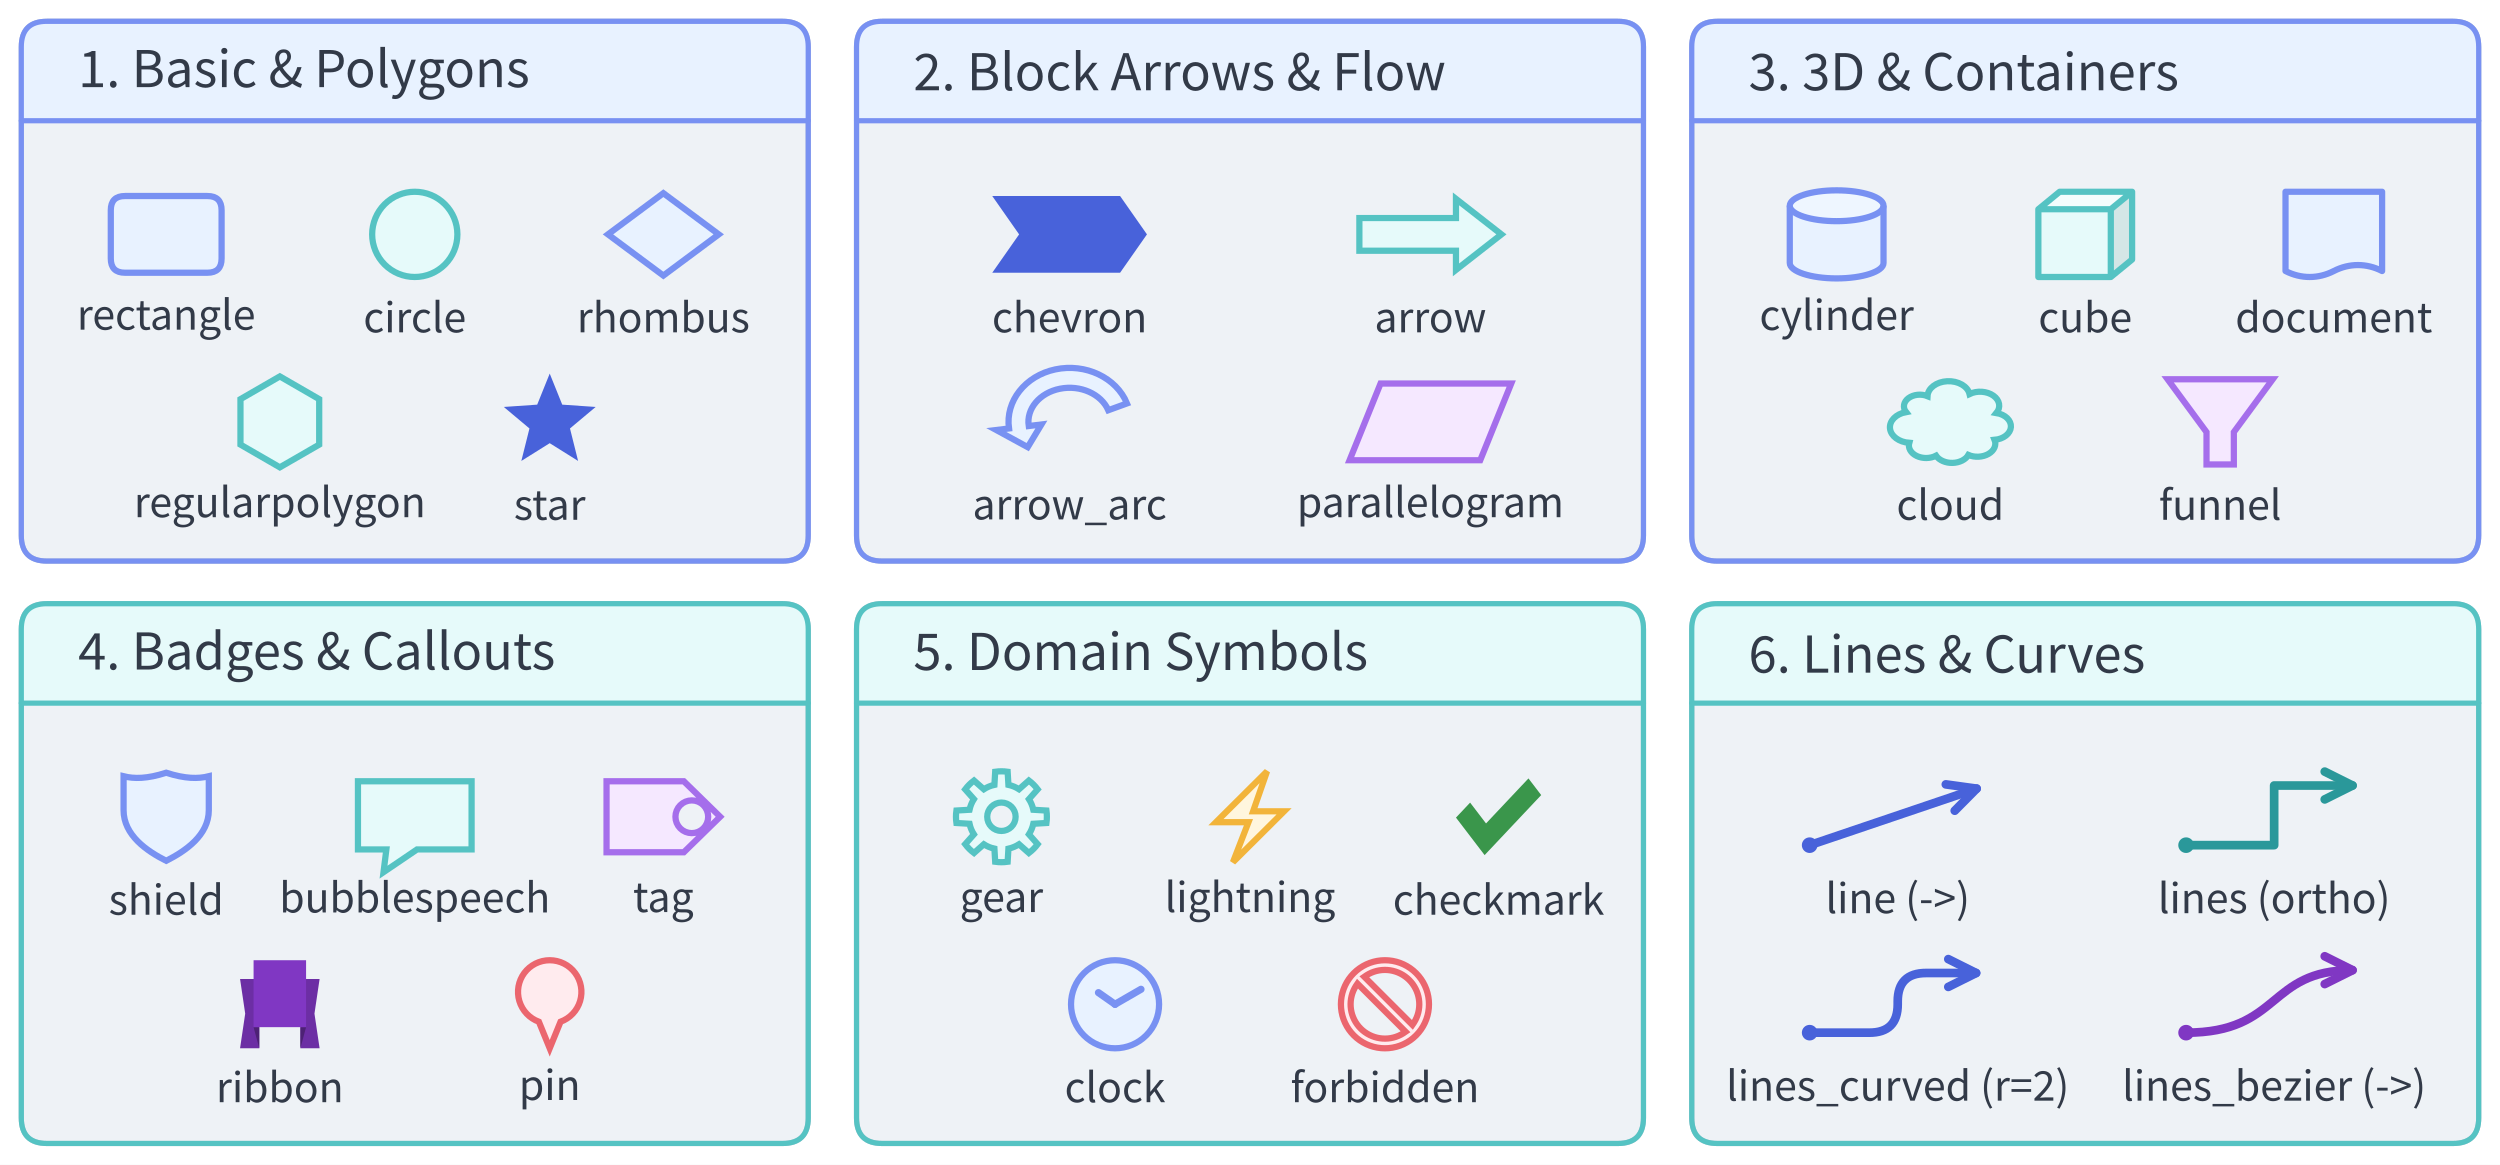
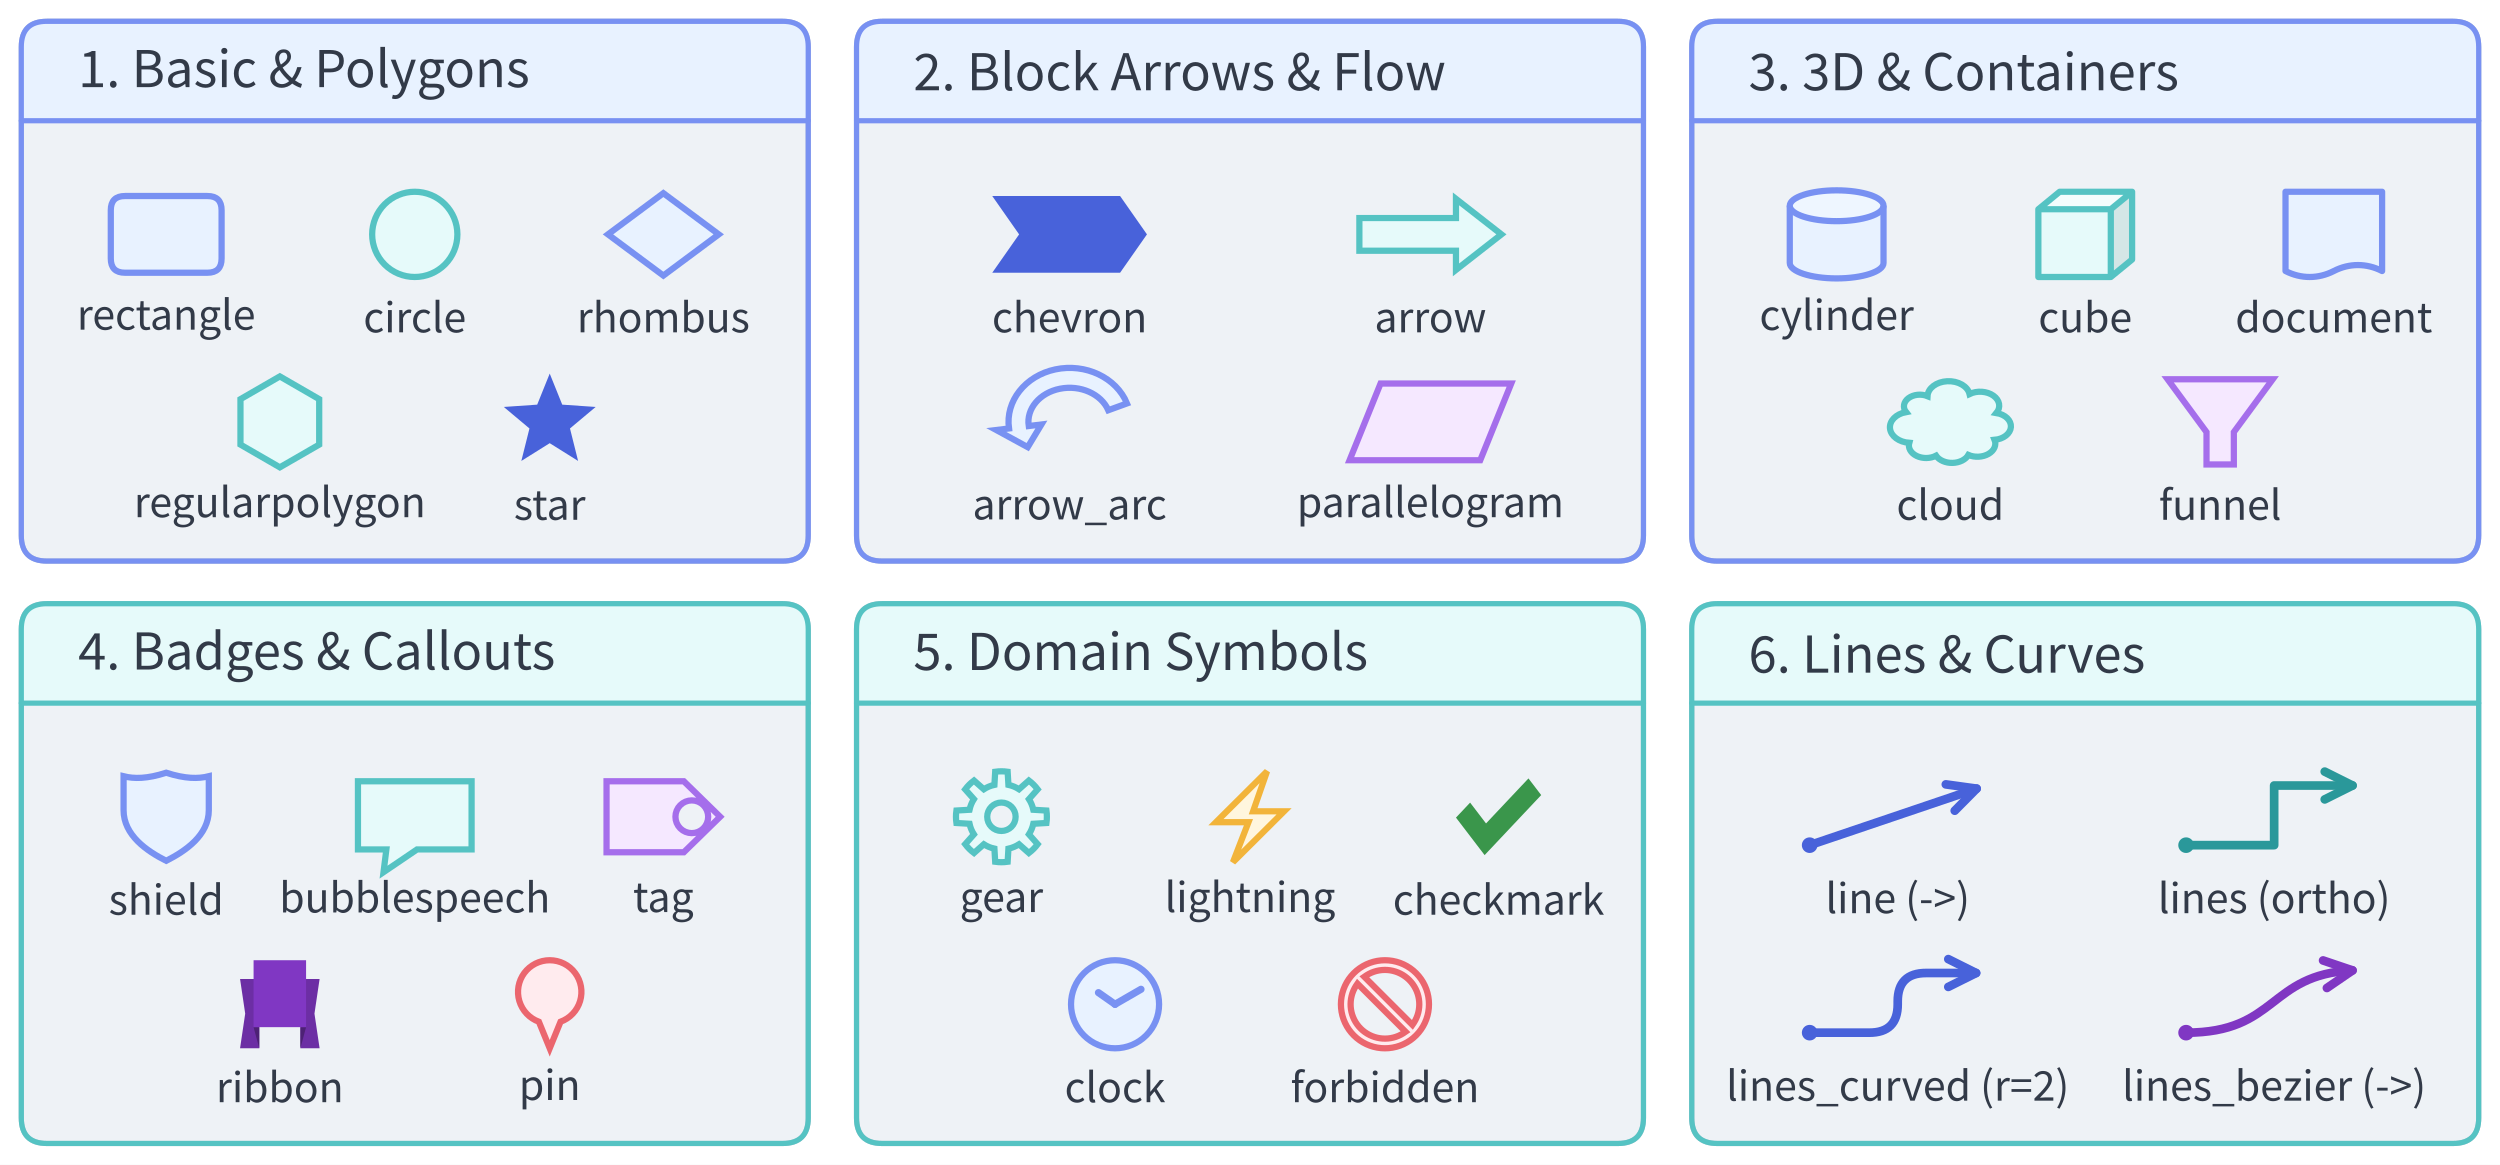
<svg xmlns="http://www.w3.org/2000/svg" width="720pt" height="335.455pt" viewBox="0 0 720 335.455" version="1.1">
  <defs>
    <style type="text/css">*{stroke-linejoin: round; stroke-linecap: butt}</style>
  </defs>
  <g id="figure_1">
    <g id="patch_1">
      <path d="M 0 335.455  L 720 335.455  L 720 0  L 0 0  z " style="fill: #ffffff" />
    </g>
    <g id="axes_1">
      <g id="patch_2">
        <path d="M 119.455 161.591  L 13.5 161.591  Q 6.136 161.591 6.136 154.227  L 6.136 13.5  Q 6.136 6.136 13.5 6.136  L 225.409 6.136  Q 232.773 6.136 232.773 13.5  L 232.773 154.227  Q 232.773 161.591 225.409 161.591  z " clip-path="url(#pbd3262d396)" style="fill: #eef2f6; stroke: #bac4d2; stroke-width: 1.5; stroke-linejoin: miter" />
      </g>
      <g id="patch_3">
        <path d="M 119.455 34.773  L 6.136 34.773  L 6.136 13.5  Q 6.136 6.136 13.5 6.136  L 225.409 6.136  Q 232.773 6.136 232.773 13.5  L 232.773 34.773  z " clip-path="url(#pbd3262d396)" style="fill: #e8f2ff" />
      </g>
      <g id="patch_4">
        <path d="M 6.136 34.773  L 232.773 34.773  " clip-path="url(#pbd3262d396)" style="fill: none; stroke: #7891f2; stroke-width: 1.5; stroke-linecap: round" />
      </g>
      <g id="patch_5">
        <path d="M 119.455 161.591  L 13.5 161.591  Q 6.136 161.591 6.136 154.227  L 6.136 13.5  Q 6.136 6.136 13.5 6.136  L 225.409 6.136  Q 232.773 6.136 232.773 13.5  L 232.773 154.227  Q 232.773 161.591 225.409 161.591  L 119.455 161.591  z " clip-path="url(#pbd3262d396)" style="fill: none; stroke: #7891f2; stroke-width: 1.5; stroke-linejoin: miter" />
      </g>
      <g id="text_1">
        <g clip-path="url(#pbd3262d396)">
          <text style="font-size: 14.6px; font-family: 'drawlib-cjk-japanese-noto-sans-bold', 'Noto Sans CJK JP'; text-anchor: start; fill: #323a48" x="22.5" y="25.105" transform="rotate(-0 22.5 25.10487)">1. Basic &amp; Polygons</text>
        </g>
      </g>
      <g id="patch_6">
        <path d="M 360 161.591  L 254.045 161.591  Q 246.682 161.591 246.682 154.227  L 246.682 13.5  Q 246.682 6.136 254.045 6.136  L 465.955 6.136  Q 473.318 6.136 473.318 13.5  L 473.318 154.227  Q 473.318 161.591 465.955 161.591  z " clip-path="url(#pbd3262d396)" style="fill: #eef2f6; stroke: #bac4d2; stroke-width: 1.5; stroke-linejoin: miter" />
      </g>
      <g id="patch_7">
        <path d="M 360 34.773  L 246.682 34.773  L 246.682 13.5  Q 246.682 6.136 254.045 6.136  L 465.955 6.136  Q 473.318 6.136 473.318 13.5  L 473.318 34.773  z " clip-path="url(#pbd3262d396)" style="fill: #e8f2ff" />
      </g>
      <g id="patch_8">
        <path d="M 246.682 34.773  L 473.318 34.773  " clip-path="url(#pbd3262d396)" style="fill: none; stroke: #7891f2; stroke-width: 1.5; stroke-linecap: round" />
      </g>
      <g id="patch_9">
        <path d="M 360 161.591  L 254.045 161.591  Q 246.682 161.591 246.682 154.227  L 246.682 13.5  Q 246.682 6.136 254.045 6.136  L 465.955 6.136  Q 473.318 6.136 473.318 13.5  L 473.318 154.227  Q 473.318 161.591 465.955 161.591  L 360 161.591  z " clip-path="url(#pbd3262d396)" style="fill: none; stroke: #7891f2; stroke-width: 1.5; stroke-linejoin: miter" />
      </g>
      <g id="text_2">
        <g clip-path="url(#pbd3262d396)">
          <text style="font-size: 14.6px; font-family: 'drawlib-cjk-japanese-noto-sans-bold', 'Noto Sans CJK JP'; text-anchor: start; fill: #323a48" x="263.045" y="26.003" transform="rotate(-0 263.0455 26.00255)">2. Block Arrows &amp; Flow</text>
        </g>
      </g>
      <g id="patch_10">
        <path d="M 600.545 161.591  L 494.591 161.591  Q 487.227 161.591 487.227 154.227  L 487.227 13.5  Q 487.227 6.136 494.591 6.136  L 706.5 6.136  Q 713.864 6.136 713.864 13.5  L 713.864 154.227  Q 713.864 161.591 706.5 161.591  z " clip-path="url(#pbd3262d396)" style="fill: #eef2f6; stroke: #bac4d2; stroke-width: 1.5; stroke-linejoin: miter" />
      </g>
      <g id="patch_11">
        <path d="M 600.545 34.773  L 487.227 34.773  L 487.227 13.5  Q 487.227 6.136 494.591 6.136  L 706.5 6.136  Q 713.864 6.136 713.864 13.5  L 713.864 34.773  z " clip-path="url(#pbd3262d396)" style="fill: #e8f2ff" />
      </g>
      <g id="patch_12">
        <path d="M 487.227 34.773  L 713.864 34.773  " clip-path="url(#pbd3262d396)" style="fill: none; stroke: #7891f2; stroke-width: 1.5; stroke-linecap: round" />
      </g>
      <g id="patch_13">
        <path d="M 600.545 161.591  L 494.591 161.591  Q 487.227 161.591 487.227 154.227  L 487.227 13.5  Q 487.227 6.136 494.591 6.136  L 706.5 6.136  Q 713.864 6.136 713.864 13.5  L 713.864 154.227  Q 713.864 161.591 706.5 161.591  L 600.545 161.591  z " clip-path="url(#pbd3262d396)" style="fill: none; stroke: #7891f2; stroke-width: 1.5; stroke-linejoin: miter" />
      </g>
      <g id="text_3">
        <g clip-path="url(#pbd3262d396)">
          <text style="font-size: 14.6px; font-family: 'drawlib-cjk-japanese-noto-sans-bold', 'Noto Sans CJK JP'; text-anchor: start; fill: #323a48" x="503.591" y="26.003" transform="rotate(-0 503.5909 26.00255)">3. 3D &amp; Containers</text>
        </g>
      </g>
      <g id="patch_14">
        <path d="M 119.455 329.318  L 13.5 329.318  Q 6.136 329.318 6.136 321.955  L 6.136 181.227  Q 6.136 173.864 13.5 173.864  L 225.409 173.864  Q 232.773 173.864 232.773 181.227  L 232.773 321.955  Q 232.773 329.318 225.409 329.318  z " clip-path="url(#pbd3262d396)" style="fill: #eef2f6; stroke: #bac4d2; stroke-width: 1.5; stroke-linejoin: miter" />
      </g>
      <g id="patch_15">
        <path d="M 119.455 202.5  L 6.136 202.5  L 6.136 181.227  Q 6.136 173.864 13.5 173.864  L 225.409 173.864  Q 232.773 173.864 232.773 181.227  L 232.773 202.5  z " clip-path="url(#pbd3262d396)" style="fill: #e6fafa" />
      </g>
      <g id="patch_16">
        <path d="M 6.136 202.5  L 232.773 202.5  " clip-path="url(#pbd3262d396)" style="fill: none; stroke: #55c3c3; stroke-width: 1.5; stroke-linecap: round" />
      </g>
      <g id="patch_17">
        <path d="M 119.455 329.318  L 13.5 329.318  Q 6.136 329.318 6.136 321.955  L 6.136 181.227  Q 6.136 173.864 13.5 173.864  L 225.409 173.864  Q 232.773 173.864 232.773 181.227  L 232.773 321.955  Q 232.773 329.318 225.409 329.318  L 119.455 329.318  z " clip-path="url(#pbd3262d396)" style="fill: none; stroke: #55c3c3; stroke-width: 1.5; stroke-linejoin: miter" />
      </g>
      <g id="text_4">
        <g clip-path="url(#pbd3262d396)">
          <text style="font-size: 14.6px; font-family: 'drawlib-cjk-japanese-noto-sans-bold', 'Noto Sans CJK JP'; text-anchor: start; fill: #323a48" x="22.5" y="192.832" transform="rotate(-0 22.5 192.8321)">4. Badges &amp; Callouts</text>
        </g>
      </g>
      <g id="patch_18">
        <path d="M 360 329.318  L 254.045 329.318  Q 246.682 329.318 246.682 321.955  L 246.682 181.227  Q 246.682 173.864 254.045 173.864  L 465.955 173.864  Q 473.318 173.864 473.318 181.227  L 473.318 321.955  Q 473.318 329.318 465.955 329.318  z " clip-path="url(#pbd3262d396)" style="fill: #eef2f6; stroke: #bac4d2; stroke-width: 1.5; stroke-linejoin: miter" />
      </g>
      <g id="patch_19">
        <path d="M 360 202.5  L 246.682 202.5  L 246.682 181.227  Q 246.682 173.864 254.045 173.864  L 465.955 173.864  Q 473.318 173.864 473.318 181.227  L 473.318 202.5  z " clip-path="url(#pbd3262d396)" style="fill: #e6fafa" />
      </g>
      <g id="patch_20">
        <path d="M 246.682 202.5  L 473.318 202.5  " clip-path="url(#pbd3262d396)" style="fill: none; stroke: #55c3c3; stroke-width: 1.5; stroke-linecap: round" />
      </g>
      <g id="patch_21">
        <path d="M 360 329.318  L 254.045 329.318  Q 246.682 329.318 246.682 321.955  L 246.682 181.227  Q 246.682 173.864 254.045 173.864  L 465.955 173.864  Q 473.318 173.864 473.318 181.227  L 473.318 321.955  Q 473.318 329.318 465.955 329.318  L 360 329.318  z " clip-path="url(#pbd3262d396)" style="fill: none; stroke: #55c3c3; stroke-width: 1.5; stroke-linejoin: miter" />
      </g>
      <g id="text_5">
        <g clip-path="url(#pbd3262d396)">
          <text style="font-size: 14.6px; font-family: 'drawlib-cjk-japanese-noto-sans-bold', 'Noto Sans CJK JP'; text-anchor: start; fill: #323a48" x="263.045" y="192.97" transform="rotate(-0 263.0455 192.9702)">5. Domain Symbols</text>
        </g>
      </g>
      <g id="patch_22">
        <path d="M 600.545 329.318  L 494.591 329.318  Q 487.227 329.318 487.227 321.955  L 487.227 181.227  Q 487.227 173.864 494.591 173.864  L 706.5 173.864  Q 713.864 173.864 713.864 181.227  L 713.864 321.955  Q 713.864 329.318 706.5 329.318  z " clip-path="url(#pbd3262d396)" style="fill: #eef2f6; stroke: #bac4d2; stroke-width: 1.5; stroke-linejoin: miter" />
      </g>
      <g id="patch_23">
        <path d="M 600.545 202.5  L 487.227 202.5  L 487.227 181.227  Q 487.227 173.864 494.591 173.864  L 706.5 173.864  Q 713.864 173.864 713.864 181.227  L 713.864 202.5  z " clip-path="url(#pbd3262d396)" style="fill: #e6fafa" />
      </g>
      <g id="patch_24">
        <path d="M 487.227 202.5  L 713.864 202.5  " clip-path="url(#pbd3262d396)" style="fill: none; stroke: #55c3c3; stroke-width: 1.5; stroke-linecap: round" />
      </g>
      <g id="patch_25">
        <path d="M 600.545 329.318  L 494.591 329.318  Q 487.227 329.318 487.227 321.955  L 487.227 181.227  Q 487.227 173.864 494.591 173.864  L 706.5 173.864  Q 713.864 173.864 713.864 181.227  L 713.864 321.955  Q 713.864 329.318 706.5 329.318  L 600.545 329.318  z " clip-path="url(#pbd3262d396)" style="fill: none; stroke: #55c3c3; stroke-width: 1.5; stroke-linejoin: miter" />
      </g>
      <g id="text_6">
        <g clip-path="url(#pbd3262d396)">
          <text style="font-size: 14.6px; font-family: 'drawlib-cjk-japanese-noto-sans-bold', 'Noto Sans CJK JP'; text-anchor: start; fill: #323a48" x="503.591" y="193.73" transform="rotate(-0 503.5909 193.7298)">6. Lines &amp; Curves</text>
        </g>
      </g>
      <g id="patch_26">
        <path d="M 47.864 78.545  L 36 78.545  Q 31.909 78.545 31.909 74.455  L 31.909 60.545  Q 31.909 56.455 36 56.455  L 59.727 56.455  Q 63.818 56.455 63.818 60.545  L 63.818 74.455  Q 63.818 78.545 59.727 78.545  z " clip-path="url(#pbd3262d396)" style="fill: #e8f2ff; stroke: #7891f2; stroke-width: 1.8; stroke-linejoin: miter" />
      </g>
      <g id="text_7">
        <g clip-path="url(#pbd3262d396)">
          <text style="font-size: 11.8px; font-family: 'drawlib-cjk-japanese-noto-sans-regular', 'Noto Sans CJK JP'; text-anchor: middle; fill: #323a48" x="47.864" y="94.944" transform="rotate(-0 47.86364 94.94427)">rectangle</text>
        </g>
      </g>
      <g id="patch_27">
        <path d="M 119.455 79.773  C 122.709 79.773 125.831 78.48 128.133 76.178  C 130.434 73.877 131.727 70.755 131.727 67.5  C 131.727 64.245 130.434 61.123 128.133 58.822  C 125.831 56.52 122.709 55.227 119.455 55.227  C 116.2 55.227 113.078 56.52 110.776 58.822  C 108.475 61.123 107.182 64.245 107.182 67.5  C 107.182 70.755 108.475 73.877 110.776 76.178  C 113.078 78.48 116.2 79.773 119.455 79.773  z " clip-path="url(#pbd3262d396)" style="fill: #e6fafa; stroke: #55c3c3; stroke-width: 1.8; stroke-linejoin: miter" />
      </g>
      <g id="text_8">
        <g clip-path="url(#pbd3262d396)">
          <text style="font-size: 11.8px; font-family: 'drawlib-cjk-japanese-noto-sans-regular', 'Noto Sans CJK JP'; text-anchor: middle; fill: #323a48" x="119.455" y="95.711" transform="rotate(-0 119.4545 95.71127)">circle</text>
        </g>
      </g>
      <g id="patch_28">
        <path d="M 175.091 67.5  L 191.045 55.636  L 207 67.5  L 191.045 79.364  z " clip-path="url(#pbd3262d396)" style="fill: #e8f2ff; stroke: #7891f2; stroke-width: 1.8; stroke-linejoin: miter" />
      </g>
      <g id="text_9">
        <g clip-path="url(#pbd3262d396)">
          <text style="font-size: 11.8px; font-family: 'drawlib-cjk-japanese-noto-sans-regular', 'Noto Sans CJK JP'; text-anchor: middle; fill: #323a48" x="191.045" y="95.711" transform="rotate(-0 191.0455 95.71127)">rhombus</text>
        </g>
      </g>
      <g id="patch_29">
        <path d="M 80.591 108.409  L 69.254 114.955  L 69.254 128.045  L 80.591 134.591  L 91.928 128.045  L 91.928 114.955  z " clip-path="url(#pbd3262d396)" style="fill: #e6fafa; stroke: #55c3c3; stroke-width: 1.8; stroke-linejoin: miter" />
      </g>
      <g id="text_10">
        <g clip-path="url(#pbd3262d396)">
          <text style="font-size: 11.8px; font-family: 'drawlib-cjk-japanese-noto-sans-regular', 'Noto Sans CJK JP'; text-anchor: middle; fill: #323a48" x="80.591" y="148.944" transform="rotate(-0 80.59091 148.9443)">regularpolygon</text>
        </g>
      </g>
      <g id="patch_30">
        <path d="M 158.318 107.591  L 154.711 116.536  L 145.09 117.202  L 152.482 123.396  L 150.143 132.753  L 158.318 127.636  L 166.494 132.753  L 164.154 123.396  L 171.547 117.202  L 161.925 116.536  z " clip-path="url(#pbd3262d396)" style="fill: #4862da" />
      </g>
      <g id="text_11">
        <g clip-path="url(#pbd3262d396)">
          <text style="font-size: 11.8px; font-family: 'drawlib-cjk-japanese-noto-sans-regular', 'Noto Sans CJK JP'; text-anchor: middle; fill: #323a48" x="158.318" y="149.711" transform="rotate(-0 158.3182 149.7113)">star</text>
        </g>
      </g>
      <g id="patch_31">
        <path d="M 285.769 78.545  L 293.503 67.5  L 285.769 56.455  L 322.587 56.455  L 330.322 67.5  L 322.587 78.545  z " clip-path="url(#pbd3262d396)" style="fill: #4862da" />
      </g>
      <g id="text_12">
        <g clip-path="url(#pbd3262d396)">
          <text style="font-size: 11.8px; font-family: 'drawlib-cjk-japanese-noto-sans-regular', 'Noto Sans CJK JP'; text-anchor: middle; fill: #323a48" x="308.045" y="95.711" transform="rotate(-0 308.0455 95.71127)">chevron</text>
        </g>
      </g>
      <g id="patch_32">
        <path d="M 391.5 72.205  L 391.5 62.795  L 419.318 62.795  L 419.318 57.273  L 432.409 67.5  L 419.318 77.727  L 419.318 72.205  z " clip-path="url(#pbd3262d396)" style="fill: #e6fafa; stroke: #55c3c3; stroke-width: 1.8; stroke-linejoin: miter" />
      </g>
      <g id="text_13">
        <g clip-path="url(#pbd3262d396)">
          <text style="font-size: 11.8px; font-family: 'drawlib-cjk-japanese-noto-sans-regular', 'Noto Sans CJK JP'; text-anchor: middle; fill: #323a48" x="411.955" y="95.711" transform="rotate(-0 411.9545 95.71127)">arrow</text>
        </g>
      </g>
      <g id="patch_33">
        <path d="M 319.194 118.142  C 317.13 113.451 311.142 110.788 305.276 111.953  C 299.41 113.119 295.535 117.741 296.27 122.697  L 299.925 122.248  L 295.982 128.774  L 286.931 123.843  L 290.586 123.395  C 289.496 115.549 295.241 108.229 303.939 106.384  C 312.636 104.539 321.516 108.755 324.576 116.183  z " clip-path="url(#pbd3262d396)" style="fill: #e8f2ff; stroke: #7891f2; stroke-width: 1.8; stroke-linejoin: miter" />
      </g>
      <g id="text_14">
        <g clip-path="url(#pbd3262d396)">
          <text style="font-size: 11.8px; font-family: 'drawlib-cjk-japanese-noto-sans-regular', 'Noto Sans CJK JP'; text-anchor: middle; fill: #323a48" x="308.045" y="149.593" transform="rotate(-0 308.0455 149.5933)">arrow_arc</text>
        </g>
      </g>
      <g id="patch_34">
        <path d="M 388.674 132.545  L 397.599 110.455  L 435.235 110.455  L 426.31 132.545  z " clip-path="url(#pbd3262d396)" style="fill: #f5e8ff; stroke: #a56eeb; stroke-width: 1.8; stroke-linejoin: miter" />
      </g>
      <g id="text_15">
        <g clip-path="url(#pbd3262d396)">
          <text style="font-size: 11.8px; font-family: 'drawlib-cjk-japanese-noto-sans-regular', 'Noto Sans CJK JP'; text-anchor: middle; fill: #323a48" x="411.955" y="148.944" transform="rotate(-0 411.9545 148.9443)">parallelogram</text>
        </g>
      </g>
      <g id="patch_35">
        <path d="M 515.455 59.257  L 515.455 75.743  C 515.455 78.195 521.499 80.182 528.955 80.182  C 536.41 80.182 542.455 78.195 542.455 75.743  L 542.455 59.257  C 542.455 61.708 536.41 63.695 528.955 63.695  C 521.499 63.695 515.455 61.708 515.455 59.257  z " clip-path="url(#pbd3262d396)" style="fill: #e8f2ff" />
      </g>
      <g id="patch_36">
        <path d="M 542.455 59.257  C 542.455 56.805 536.41 54.818 528.955 54.818  C 521.499 54.818 515.455 56.805 515.455 59.257  C 515.455 61.708 521.499 63.695 528.955 63.695  C 536.41 63.695 542.455 61.708 542.455 59.257  z " clip-path="url(#pbd3262d396)" style="fill: #eef6ff; stroke: #7891f2; stroke-width: 1.8; stroke-linejoin: miter" />
      </g>
      <g id="patch_37">
        <path d="M 515.455 59.257  L 515.455 75.743  C 515.455 78.195 521.499 80.182 528.955 80.182  C 536.41 80.182 542.455 78.195 542.455 75.743  L 542.455 59.257  " clip-path="url(#pbd3262d396)" style="fill: none; stroke: #7891f2; stroke-width: 1.8; stroke-linejoin: miter" />
      </g>
      <g id="text_16">
        <g clip-path="url(#pbd3262d396)">
          <text style="font-size: 11.8px; font-family: 'drawlib-cjk-japanese-noto-sans-regular', 'Noto Sans CJK JP'; text-anchor: middle; fill: #323a48" x="528.955" y="95.038" transform="rotate(-0 528.9545 95.0383)">cylinder</text>
        </g>
      </g>
      <g id="patch_38">
        <path d="M 587.045 60.259  L 607.909 60.259  L 614.045 55.227  L 593.182 55.227  z " clip-path="url(#pbd3262d396)" style="fill: #f4fdfd" />
      </g>
      <g id="patch_39">
        <path d="M 607.909 79.773  L 614.045 74.741  L 614.045 55.227  L 607.909 60.259  z " clip-path="url(#pbd3262d396)" style="fill: #d4e6e6" />
      </g>
      <g id="patch_40">
        <path d="M 587.045 79.773  L 607.909 79.773  L 607.909 60.259  L 587.045 60.259  z " clip-path="url(#pbd3262d396)" style="fill: #e6fafa" />
      </g>
      <g id="patch_41">
        <path d="M 587.045 79.773  L 607.909 79.773  L 614.045 74.741  L 614.045 55.227  L 593.182 55.227  L 587.045 60.259  L 587.045 79.773  z M 587.045 60.259  L 607.909 60.259  L 607.909 79.773  M 607.909 60.259  L 614.045 55.227  " clip-path="url(#pbd3262d396)" style="fill: none; stroke: #55c3c3; stroke-width: 1.8; stroke-linecap: round" />
      </g>
      <g id="text_17">
        <g clip-path="url(#pbd3262d396)">
          <text style="font-size: 11.8px; font-family: 'drawlib-cjk-japanese-noto-sans-regular', 'Noto Sans CJK JP'; text-anchor: middle; fill: #323a48" x="600.545" y="95.711" transform="rotate(-0 600.5455 95.71127)">cube</text>
        </g>
      </g>
      <g id="patch_42">
        <path d="M 658.227 55.227  L 658.227 78.055  C 662.678 80.345 667.685 80.345 672.136 78.055  C 676.587 75.764 681.595 75.764 686.045 78.055  L 686.045 55.227  z " clip-path="url(#pbd3262d396)" style="fill: #e8f2ff" />
      </g>
      <g id="patch_43">
        <path d="M 658.227 55.227  L 658.227 78.055  C 662.678 80.345 667.685 80.345 672.136 78.055  C 676.587 75.764 681.595 75.764 686.045 78.055  L 686.045 55.227  L 658.227 55.227  z " clip-path="url(#pbd3262d396)" style="fill: none; stroke: #7891f2; stroke-width: 1.8; stroke-linecap: round" />
      </g>
      <g id="text_18">
        <g clip-path="url(#pbd3262d396)">
          <text style="font-size: 11.8px; font-family: 'drawlib-cjk-japanese-noto-sans-regular', 'Noto Sans CJK JP'; text-anchor: middle; fill: #323a48" x="672.136" y="95.711" transform="rotate(-0 672.1364 95.71127)">document</text>
        </g>
      </g>
      <g id="patch_44">
        <path d="M 549.864 127.543  C 549.453 129.003 550.302 130.499 552.005 131.315  C 553.708 132.132 555.92 132.104 557.584 131.244  C 558.48 132.555 560.335 133.364 562.336 133.317  C 564.337 133.27 566.117 132.375 566.897 131.026  C 568.727 131.806 571.023 131.688 572.686 130.728  C 574.35 129.769 575.044 128.162 574.437 126.677  C 577.024 126.444 579.008 124.883 579.14 122.977  C 579.273 121.071 577.515 119.371 574.974 118.947  C 576.313 117.333 575.946 115.256 574.09 113.945  C 572.233 112.634 569.384 112.44 567.23 113.478  C 566.69 111.227 563.916 109.636 560.801 109.793  C 557.686 109.949 555.235 111.801 555.12 114.086  C 553.325 113.357 551.086 113.594 549.646 114.664  C 548.207 115.735 547.919 117.378 548.943 118.68  C 546.042 119.221 544.091 121.21 544.318 123.395  C 544.545 125.58 546.884 127.33 549.864 127.543  z " clip-path="url(#pbd3262d396)" style="fill: #e6fafa; stroke: #55c3c3; stroke-width: 1.8; stroke-linejoin: miter" />
      </g>
      <g id="text_19">
        <g clip-path="url(#pbd3262d396)">
          <text style="font-size: 11.8px; font-family: 'drawlib-cjk-japanese-noto-sans-regular', 'Noto Sans CJK JP'; text-anchor: middle; fill: #323a48" x="561.682" y="149.711" transform="rotate(-0 561.6818 149.7113)">cloud</text>
        </g>
      </g>
      <g id="patch_45">
        <path d="M 624.273 109.227  L 654.545 109.227  L 643.345 124.445  L 643.345 133.773  L 635.474 133.773  L 635.474 124.445  z " clip-path="url(#pbd3262d396)" style="fill: #f5e8ff; stroke: #a56eeb; stroke-width: 1.8; stroke-linejoin: miter" />
      </g>
      <g id="text_20">
        <g clip-path="url(#pbd3262d396)">
          <text style="font-size: 11.8px; font-family: 'drawlib-cjk-japanese-noto-sans-regular', 'Noto Sans CJK JP'; text-anchor: middle; fill: #323a48" x="639.409" y="149.711" transform="rotate(-0 639.4091 149.7113)">funnel</text>
        </g>
      </g>
      <g id="patch_46">
        <path d="M 47.864 222.545  C 53.386 224.321 57.068 224.321 60.136 223.56  L 60.136 233.325  C 60.136 240.554 53.386 245.119 47.864 247.909  C 42.341 245.119 35.591 240.554 35.591 233.325  L 35.591 223.56  C 38.659 224.321 42.341 224.321 47.864 222.545  z " clip-path="url(#pbd3262d396)" style="fill: #e8f2ff; stroke: #7891f2; stroke-width: 1.8; stroke-linejoin: miter" />
      </g>
      <g id="text_21">
        <g clip-path="url(#pbd3262d396)">
          <text style="font-size: 11.8px; font-family: 'drawlib-cjk-japanese-noto-sans-regular', 'Noto Sans CJK JP'; text-anchor: middle; fill: #323a48" x="47.864" y="263.439" transform="rotate(-0 47.86364 263.4385)">shield</text>
        </g>
      </g>
      <g id="patch_47">
        <path d="M 103.091 244.636  L 103.091 225  L 135.818 225  L 135.818 244.636  L 120.109 244.636  L 110.455 251.182  L 111.273 244.636  z " clip-path="url(#pbd3262d396)" style="fill: #e6fafa; stroke: #55c3c3; stroke-width: 1.8; stroke-linejoin: miter" />
      </g>
      <g id="text_22">
        <g clip-path="url(#pbd3262d396)">
          <text style="font-size: 11.8px; font-family: 'drawlib-cjk-japanese-noto-sans-regular', 'Noto Sans CJK JP'; text-anchor: middle; fill: #323a48" x="119.455" y="262.795" transform="rotate(-0 119.4545 262.7951)">bubblespeech</text>
        </g>
      </g>
      <g id="patch_48">
        <path d="M 174.682 245.455  L 196.936 245.455  L 207.409 235.227  L 196.936 225  L 174.682 225  z M 203.953 235.227  L 203.863 236.147  L 203.594 237.031  L 203.159 237.846  L 202.573 238.56  L 201.859 239.146  L 201.044 239.581  L 200.16 239.849  L 199.24 239.94  L 198.321 239.849  L 197.437 239.581  L 196.622 239.146  L 195.908 238.56  L 195.322 237.846  L 194.886 237.031  L 194.618 236.147  L 194.528 235.227  L 194.618 234.308  L 194.886 233.424  L 195.322 232.609  L 195.908 231.895  L 196.622 231.309  L 197.437 230.873  L 198.321 230.605  L 199.24 230.515  L 200.16 230.605  L 201.044 230.873  L 201.859 231.309  L 202.573 231.895  L 203.159 232.609  L 203.594 233.424  L 203.863 234.308  z " clip-path="url(#pbd3262d396)" style="fill: #f5e8ff; stroke: #a56eeb; stroke-width: 1.8; stroke-linejoin: miter" />
      </g>
      <g id="text_23">
        <g clip-path="url(#pbd3262d396)">
          <text style="font-size: 11.8px; font-family: 'drawlib-cjk-japanese-noto-sans-regular', 'Noto Sans CJK JP'; text-anchor: middle; fill: #323a48" x="191.045" y="262.672" transform="rotate(-0 191.0455 262.6715)">tag</text>
        </g>
      </g>
      <g id="patch_49">
        <path d="M 69.136 281.943  L 74.667 281.943  L 74.667 301.909  L 69.136 301.909  L 70.616 291.926  z " clip-path="url(#pbd3262d396)" style="fill: #6c2ea4" />
      </g>
      <g id="patch_50">
        <path d="M 92.045 281.943  L 86.515 281.943  L 86.515 301.909  L 92.045 301.909  L 90.566 291.926  z " clip-path="url(#pbd3262d396)" style="fill: #6c2ea4" />
      </g>
      <g id="patch_51">
        <path d="M 73.031 295.822  L 74.667 301.909  L 74.667 295.822  z " clip-path="url(#pbd3262d396)" style="fill: #4d2175" />
      </g>
      <g id="patch_52">
        <path d="M 88.151 295.822  L 86.515 301.909  L 86.515 295.822  z " clip-path="url(#pbd3262d396)" style="fill: #4d2175" />
      </g>
      <g id="patch_53">
        <path d="M 73.031 295.822  L 88.151 295.822  L 88.151 276.545  L 73.031 276.545  z " clip-path="url(#pbd3262d396)" style="fill: #8037c3" />
      </g>
      <g id="text_24">
        <g clip-path="url(#pbd3262d396)">
          <text style="font-size: 11.8px; font-family: 'drawlib-cjk-japanese-noto-sans-regular', 'Noto Sans CJK JP'; text-anchor: middle; fill: #323a48" x="80.591" y="317.439" transform="rotate(-0 80.59091 317.4385)">ribbon</text>
        </g>
      </g>
      <g id="patch_54">
        <path d="M 158.318 301.909  L 161.441 294.257  L 162.416 293.836  L 163.336 293.305  L 164.187 292.671  L 164.96 291.942  L 165.642 291.129  L 166.226 290.242  L 166.702 289.293  L 167.065 288.295  L 167.31 287.262  L 167.434 286.207  L 167.434 285.145  L 167.31 284.091  L 167.065 283.058  L 166.702 282.06  L 166.226 281.111  L 165.642 280.224  L 164.96 279.41  L 164.187 278.682  L 163.336 278.048  L 162.416 277.517  L 161.441 277.096  L 160.424 276.792  L 159.378 276.607  L 158.318 276.545  L 157.258 276.607  L 156.212 276.792  L 155.195 277.096  L 154.22 277.517  L 153.301 278.048  L 152.449 278.682  L 151.677 279.41  L 150.994 280.224  L 150.411 281.111  L 149.934 282.06  L 149.571 283.058  L 149.326 284.091  L 149.203 285.145  L 149.203 286.207  L 149.326 287.262  L 149.571 288.295  L 149.934 289.293  L 150.411 290.242  L 150.994 291.129  L 151.677 291.942  L 152.449 292.671  L 153.301 293.305  L 154.22 293.836  L 155.195 294.257  z " clip-path="url(#pbd3262d396)" style="fill: #ffebee; stroke: #eb666e; stroke-width: 1.8; stroke-linejoin: miter" />
      </g>
      <g id="text_25">
        <g clip-path="url(#pbd3262d396)">
          <text style="font-size: 11.8px; font-family: 'drawlib-cjk-japanese-noto-sans-regular', 'Noto Sans CJK JP'; text-anchor: middle; fill: #323a48" x="158.318" y="316.795" transform="rotate(-0 158.3182 316.7951)">pin</text>
        </g>
      </g>
      <g id="patch_55">
        <path d="M 290.426 226.037  L 290.203 222.26  C 289.013 222.095 287.806 222.095 286.615 222.26  L 286.393 226.037  C 285.307 226.275 284.272 226.704 283.336 227.303  L 280.508 224.79  C 279.55 225.515 278.697 226.368 277.971 227.326  L 280.485 230.154  C 279.885 231.09 279.457 232.125 279.219 233.211  L 275.442 233.434  C 275.277 234.624 275.277 235.831 275.442 237.021  L 279.219 237.244  C 279.457 238.329 279.885 239.364 280.485 240.3  L 277.971 243.128  C 278.697 244.086 279.55 244.94 280.508 245.665  L 283.336 243.152  C 284.272 243.751 285.307 244.18 286.393 244.418  L 286.615 248.195  C 287.806 248.359 289.013 248.359 290.203 248.195  L 290.426 244.418  C 291.511 244.18 292.546 243.751 293.482 243.152  L 296.31 245.665  C 297.268 244.94 298.122 244.086 298.847 243.128  L 296.334 240.3  C 296.933 239.364 297.361 238.329 297.6 237.244  L 301.377 237.021  C 301.541 235.831 301.541 234.624 301.377 233.434  L 297.6 233.211  C 297.361 232.125 296.933 231.09 296.334 230.154  L 298.847 227.326  C 298.122 226.368 297.268 225.515 296.31 224.79  L 293.482 227.303  C 292.546 226.704 291.511 226.275 290.426 226.037  z M 292.5 235.227  C 292.5 237.487 290.668 239.318 288.409 239.318  C 286.15 239.318 284.318 237.487 284.318 235.227  C 284.318 232.968 286.15 231.136 288.409 231.136  C 290.668 231.136 292.5 232.968 292.5 235.227  z " clip-path="url(#pbd3262d396)" style="fill: #e6fafa; stroke: #55c3c3; stroke-width: 1.8; stroke-linejoin: miter" />
      </g>
      <g id="text_26">
        <g clip-path="url(#pbd3262d396)">
          <text style="font-size: 11.8px; font-family: 'drawlib-cjk-japanese-noto-sans-regular', 'Noto Sans CJK JP'; text-anchor: middle; fill: #323a48" x="288.409" y="262.672" transform="rotate(-0 288.4091 262.6715)">gear</text>
        </g>
      </g>
      <g id="patch_56">
        <path d="M 364.909 222.136  L 350.182 236.798  L 359.554 236.798  L 355.091 248.318  L 369.818 233.656  L 360.893 233.656  z " clip-path="url(#pbd3262d396)" style="fill: #fff6de; stroke: #f2b43a; stroke-width: 1.8; stroke-linejoin: miter" />
      </g>
      <g id="text_27">
        <g clip-path="url(#pbd3262d396)">
          <text style="font-size: 11.8px; font-family: 'drawlib-cjk-japanese-noto-sans-regular', 'Noto Sans CJK JP'; text-anchor: middle; fill: #323a48" x="360" y="262.672" transform="rotate(-0 360 262.6715)">lightning</text>
        </g>
      </g>
      <g id="patch_57">
        <path d="M 427.57 246.273  L 443.864 228.983  L 440.196 224.182  L 427.976 237.149  L 423.392 231.149  L 419.318 235.471  z " clip-path="url(#pbd3262d396)" style="fill: #3a964b" />
      </g>
      <g id="text_28">
        <g clip-path="url(#pbd3262d396)">
          <text style="font-size: 11.8px; font-family: 'drawlib-cjk-japanese-noto-sans-regular', 'Noto Sans CJK JP'; text-anchor: middle; fill: #323a48" x="431.591" y="263.439" transform="rotate(-0 431.5909 263.4385)">checkmark</text>
        </g>
      </g>
      <g id="patch_58">
        <path d="M 321.136 301.909  C 324.5 301.909 327.726 300.573 330.104 298.195  C 332.482 295.816 333.818 292.591 333.818 289.227  C 333.818 285.864 332.482 282.638 330.104 280.26  C 327.726 277.882 324.5 276.545 321.136 276.545  C 317.773 276.545 314.547 277.882 312.169 280.26  C 309.791 282.638 308.455 285.864 308.455 289.227  C 308.455 292.591 309.791 295.816 312.169 298.195  C 314.547 300.573 317.773 301.909 321.136 301.909  z " clip-path="url(#pbd3262d396)" style="fill: #e8f2ff; stroke: #7891f2; stroke-width: 1.8; stroke-linejoin: miter" />
      </g>
      <g id="patch_59">
        <path d="M 321.136 289.227  L 316.358 285.881  M 321.136 289.227  L 328.605 284.915  " clip-path="url(#pbd3262d396)" style="fill: none; stroke: #7891f2; stroke-width: 2.07; stroke-linejoin: miter; stroke-linecap: round" />
      </g>
      <g id="patch_60">
        <path d="M 321.136 290.305  C 321.422 290.305 321.696 290.192 321.899 289.99  C 322.101 289.787 322.214 289.513 322.214 289.227  C 322.214 288.941 322.101 288.667 321.899 288.465  C 321.696 288.263 321.422 288.149 321.136 288.149  C 320.85 288.149 320.576 288.263 320.374 288.465  C 320.172 288.667 320.058 288.941 320.058 289.227  C 320.058 289.513 320.172 289.787 320.374 289.99  C 320.576 290.192 320.85 290.305 321.136 290.305  z " clip-path="url(#pbd3262d396)" style="fill: #7891f2" />
      </g>
      <g id="text_29">
        <g clip-path="url(#pbd3262d396)">
          <text style="font-size: 11.8px; font-family: 'drawlib-cjk-japanese-noto-sans-regular', 'Noto Sans CJK JP'; text-anchor: middle; fill: #323a48" x="321.136" y="317.439" transform="rotate(-0 321.1364 317.4385)">clock</text>
        </g>
      </g>
      <g id="patch_61">
        <path d="M 411.545 289.227  L 411.497 288.122  L 411.353 287.025  L 411.113 285.945  L 410.781 284.89  L 410.357 283.868  L 409.846 282.886  L 409.252 281.953  L 408.578 281.076  L 407.831 280.26  L 407.015 279.512  L 406.138 278.839  L 405.205 278.244  L 404.223 277.734  L 403.201 277.31  L 402.146 276.978  L 401.066 276.738  L 399.969 276.594  L 398.864 276.545  L 397.758 276.594  L 396.661 276.738  L 395.581 276.978  L 394.526 277.31  L 393.504 277.734  L 392.523 278.244  L 391.59 278.839  L 390.712 279.512  L 389.896 280.26  L 389.149 281.076  L 388.475 281.953  L 387.881 282.886  L 387.37 283.868  L 386.947 284.89  L 386.614 285.945  L 386.374 287.025  L 386.23 288.122  L 386.182 289.227  L 386.23 290.333  L 386.374 291.429  L 386.614 292.51  L 386.947 293.565  L 387.37 294.587  L 387.881 295.568  L 388.475 296.501  L 389.149 297.379  L 389.896 298.195  L 390.712 298.942  L 391.59 299.616  L 392.523 300.21  L 393.504 300.721  L 394.526 301.144  L 395.581 301.477  L 396.661 301.716  L 397.758 301.861  L 398.864 301.909  L 399.969 301.861  L 401.066 301.716  L 402.146 301.477  L 403.201 301.144  L 404.223 300.721  L 405.205 300.21  L 406.138 299.616  L 407.015 298.942  L 407.831 298.195  L 408.578 297.379  L 409.252 296.501  L 409.846 295.568  L 410.357 294.587  L 410.781 293.565  L 411.113 292.51  L 411.353 291.429  L 411.497 290.333  z M 392.925 281.316  L 393.572 280.87  L 394.251 280.477  L 394.96 280.138  L 395.693 279.857  L 396.446 279.635  L 397.215 279.474  L 397.994 279.374  L 398.778 279.336  L 399.563 279.36  L 400.343 279.447  L 401.115 279.595  L 401.871 279.804  L 402.609 280.072  L 403.324 280.398  L 404.01 280.78  L 404.664 281.215  L 405.281 281.7  L 405.858 282.233  L 406.391 282.81  L 406.876 283.427  L 407.311 284.081  L 407.693 284.767  L 408.019 285.481  L 408.287 286.219  L 408.496 286.976  L 408.644 287.748  L 408.731 288.528  L 408.755 289.313  L 408.717 290.097  L 408.617 290.876  L 408.456 291.645  L 408.234 292.398  L 407.953 293.131  L 407.614 293.84  L 407.221 294.519  L 406.775 295.166  z M 404.802 297.138  L 404.156 297.584  L 403.476 297.978  L 402.767 298.316  L 402.034 298.597  L 401.281 298.819  L 400.512 298.981  L 399.734 299.081  L 398.949 299.119  L 398.164 299.094  L 397.384 299.008  L 396.613 298.86  L 395.856 298.651  L 395.118 298.382  L 394.403 298.056  L 393.717 297.675  L 393.063 297.24  L 392.446 296.755  L 391.869 296.222  L 391.336 295.645  L 390.851 295.028  L 390.416 294.374  L 390.034 293.688  L 389.708 292.973  L 389.44 292.235  L 389.231 291.478  L 389.083 290.707  L 388.997 289.927  L 388.972 289.142  L 389.01 288.357  L 389.11 287.578  L 389.272 286.81  L 389.494 286.057  L 389.775 285.323  L 390.113 284.615  L 390.506 283.935  L 390.953 283.289  z " clip-path="url(#pbd3262d396)" style="fill: #ffebee; stroke: #eb666e; stroke-width: 1.8; stroke-linejoin: miter" />
      </g>
      <g id="text_30">
        <g clip-path="url(#pbd3262d396)">
          <text style="font-size: 11.8px; font-family: 'drawlib-cjk-japanese-noto-sans-regular', 'Noto Sans CJK JP'; text-anchor: middle; fill: #323a48" x="398.864" y="317.439" transform="rotate(-0 398.8636 317.4385)">forbidden</text>
        </g>
      </g>
      <g id="patch_62">
        <path d="M 521.182 243.409  L 569.262 227.124  " clip-path="url(#pbd3262d396)" style="fill: none; stroke: #4862da; stroke-width: 2.5; stroke-linecap: round" />
        <path d="M 560.401 225.902  L 569.262 227.124  L 562.968 233.479  " clip-path="url(#pbd3262d396)" style="fill: none; stroke: #4862da; stroke-width: 2.5; stroke-linecap: round" />
      </g>
      <g id="patch_63">
        <path d="M 521.182 245.659  C 521.779 245.659 522.351 245.422 522.773 245  C 523.195 244.578 523.432 244.006 523.432 243.409  C 523.432 242.812 523.195 242.24 522.773 241.818  C 522.351 241.396 521.779 241.159 521.182 241.159  C 520.585 241.159 520.013 241.396 519.591 241.818  C 519.169 242.24 518.932 242.812 518.932 243.409  C 518.932 244.006 519.169 244.578 519.591 245  C 520.013 245.422 520.585 245.659 521.182 245.659  z " clip-path="url(#pbd3262d396)" style="fill: #4862da" />
      </g>
      <g id="text_31">
        <g clip-path="url(#pbd3262d396)">
          <text style="font-size: 11.8px; font-family: 'drawlib-cjk-japanese-noto-sans-regular', 'Noto Sans CJK JP'; text-anchor: middle; fill: #323a48" x="546.545" y="262.991" transform="rotate(-0 546.5455 262.9905)">line (-&gt;)</text>
        </g>
      </g>
      <g id="patch_64">
        <path d="M 629.591 243.409  L 654.955 243.409  L 654.955 226.227  L 677.523 226.227  " clip-path="url(#pbd3262d396)" style="fill: none; stroke: #2a989a; stroke-width: 2.5; stroke-linecap: round" />
        <path d="M 669.523 222.227  L 677.523 226.227  L 669.523 230.227  " clip-path="url(#pbd3262d396)" style="fill: none; stroke: #2a989a; stroke-width: 2.5; stroke-linecap: round" />
      </g>
      <g id="patch_65">
        <path d="M 629.591 245.659  C 630.188 245.659 630.76 245.422 631.182 245  C 631.604 244.578 631.841 244.006 631.841 243.409  C 631.841 242.812 631.604 242.24 631.182 241.818  C 630.76 241.396 630.188 241.159 629.591 241.159  C 628.994 241.159 628.422 241.396 628 241.818  C 627.578 242.24 627.341 242.812 627.341 243.409  C 627.341 244.006 627.578 244.578 628 245  C 628.422 245.422 628.994 245.659 629.591 245.659  z " clip-path="url(#pbd3262d396)" style="fill: #2a989a" />
      </g>
      <g id="text_32">
        <g clip-path="url(#pbd3262d396)">
          <text style="font-size: 11.8px; font-family: 'drawlib-cjk-japanese-noto-sans-regular', 'Noto Sans CJK JP'; text-anchor: middle; fill: #323a48" x="654.955" y="262.991" transform="rotate(-0 654.9545 262.9905)">lines (ortho)</text>
        </g>
      </g>
      <g id="patch_66">
-         <path d="M 521.182 297.409  L 538.364 297.409  Q 546.545 297.409 546.545 289.227  L 546.545 288.409  Q 546.545 280.227 554.727 280.227  L 569.114 280.227  " clip-path="url(#pbd3262d396)" style="fill: none; stroke: #4862da; stroke-width: 2.5; stroke-linecap: round" />
-         <path d="M 561.114 276.227  L 569.114 280.227  L 561.114 284.227  " clip-path="url(#pbd3262d396)" style="fill: none; stroke: #4862da; stroke-width: 2.5; stroke-linecap: round" />
+         <path d="M 521.182 297.409  C 526.909 297.409 532.636 297.409 538.364 297.409  C 543.818 297.409 546.545 294.682 546.545 289.227  C 546.545 288.955 546.545 288.682 546.545 288.409  C 546.545 282.955 549.273 280.227 554.727 280.227  C 559.523 280.227 564.318 280.227 569.114 280.227  " clip-path="url(#pbd3262d396)" style="fill: none; stroke: #4862da; stroke-width: 2.5; stroke-linecap: round" />
+         <path d="M 561.114 284.227  L 569.114 280.227  L 561.114 276.227  " clip-path="url(#pbd3262d396)" style="fill: none; stroke: #4862da; stroke-width: 2.5; stroke-linecap: round" />
      </g>
      <g id="patch_67">
        <path d="M 521.182 299.659  C 521.779 299.659 522.351 299.422 522.773 299  C 523.195 298.578 523.432 298.006 523.432 297.409  C 523.432 296.812 523.195 296.24 522.773 295.818  C 522.351 295.396 521.779 295.159 521.182 295.159  C 520.585 295.159 520.013 295.396 519.591 295.818  C 519.169 296.24 518.932 296.812 518.932 297.409  C 518.932 298.006 519.169 298.578 519.591 299  C 520.013 299.422 520.585 299.659 521.182 299.659  z " clip-path="url(#pbd3262d396)" style="fill: #4862da" />
      </g>
      <g id="text_33">
        <g clip-path="url(#pbd3262d396)">
          <text style="font-size: 11.8px; font-family: 'drawlib-cjk-japanese-noto-sans-regular', 'Noto Sans CJK JP'; text-anchor: middle; fill: #323a48" x="546.545" y="316.991" transform="rotate(-0 546.5455 316.9905)">lines_curved (r=2)</text>
        </g>
      </g>
      <g id="patch_68">
-         <path d="M 629.591 297.409  C 657 297.409 652.909 279.409 677.523 279.409  " clip-path="url(#pbd3262d396)" style="fill: none; stroke: #8037c3; stroke-width: 2.5; stroke-linecap: round" />
-         <path d="M 669.523 275.409  L 677.523 279.409  L 669.523 283.409  " clip-path="url(#pbd3262d396)" style="fill: none; stroke: #8037c3; stroke-width: 2.5; stroke-linecap: round" />
+         <path d="M 629.591 297.409  C 656.029 297.409 653.16 280.662 677.52 279.475  " clip-path="url(#pbd3262d396)" style="fill: none; stroke: #8037c3; stroke-width: 2.5; stroke-linecap: round" />
+         <path d="M 670.149 284.538  L 677.524 279.478  L 669.051 276.613  " clip-path="url(#pbd3262d396)" style="fill: none; stroke: #8037c3; stroke-width: 2.5; stroke-linecap: round" />
      </g>
      <g id="patch_69">
        <path d="M 629.591 299.659  C 630.188 299.659 630.76 299.422 631.182 299  C 631.604 298.578 631.841 298.006 631.841 297.409  C 631.841 296.812 631.604 296.24 631.182 295.818  C 630.76 295.396 630.188 295.159 629.591 295.159  C 628.994 295.159 628.422 295.396 628 295.818  C 627.578 296.24 627.341 296.812 627.341 297.409  C 627.341 298.006 627.578 298.578 628 299  C 628.422 299.422 628.994 299.659 629.591 299.659  z " clip-path="url(#pbd3262d396)" style="fill: #8037c3" />
      </g>
      <g id="text_34">
        <g clip-path="url(#pbd3262d396)">
          <text style="font-size: 11.8px; font-family: 'drawlib-cjk-japanese-noto-sans-regular', 'Noto Sans CJK JP'; text-anchor: middle; fill: #323a48" x="654.955" y="316.991" transform="rotate(-0 654.9545 316.9905)">lines_bezier (-&gt;)</text>
        </g>
      </g>
    </g>
  </g>
  <defs>
    <clipPath id="pbd3262d396">
      <rect x="0" y="0" width="720" height="335.455" />
    </clipPath>
  </defs>
</svg>
